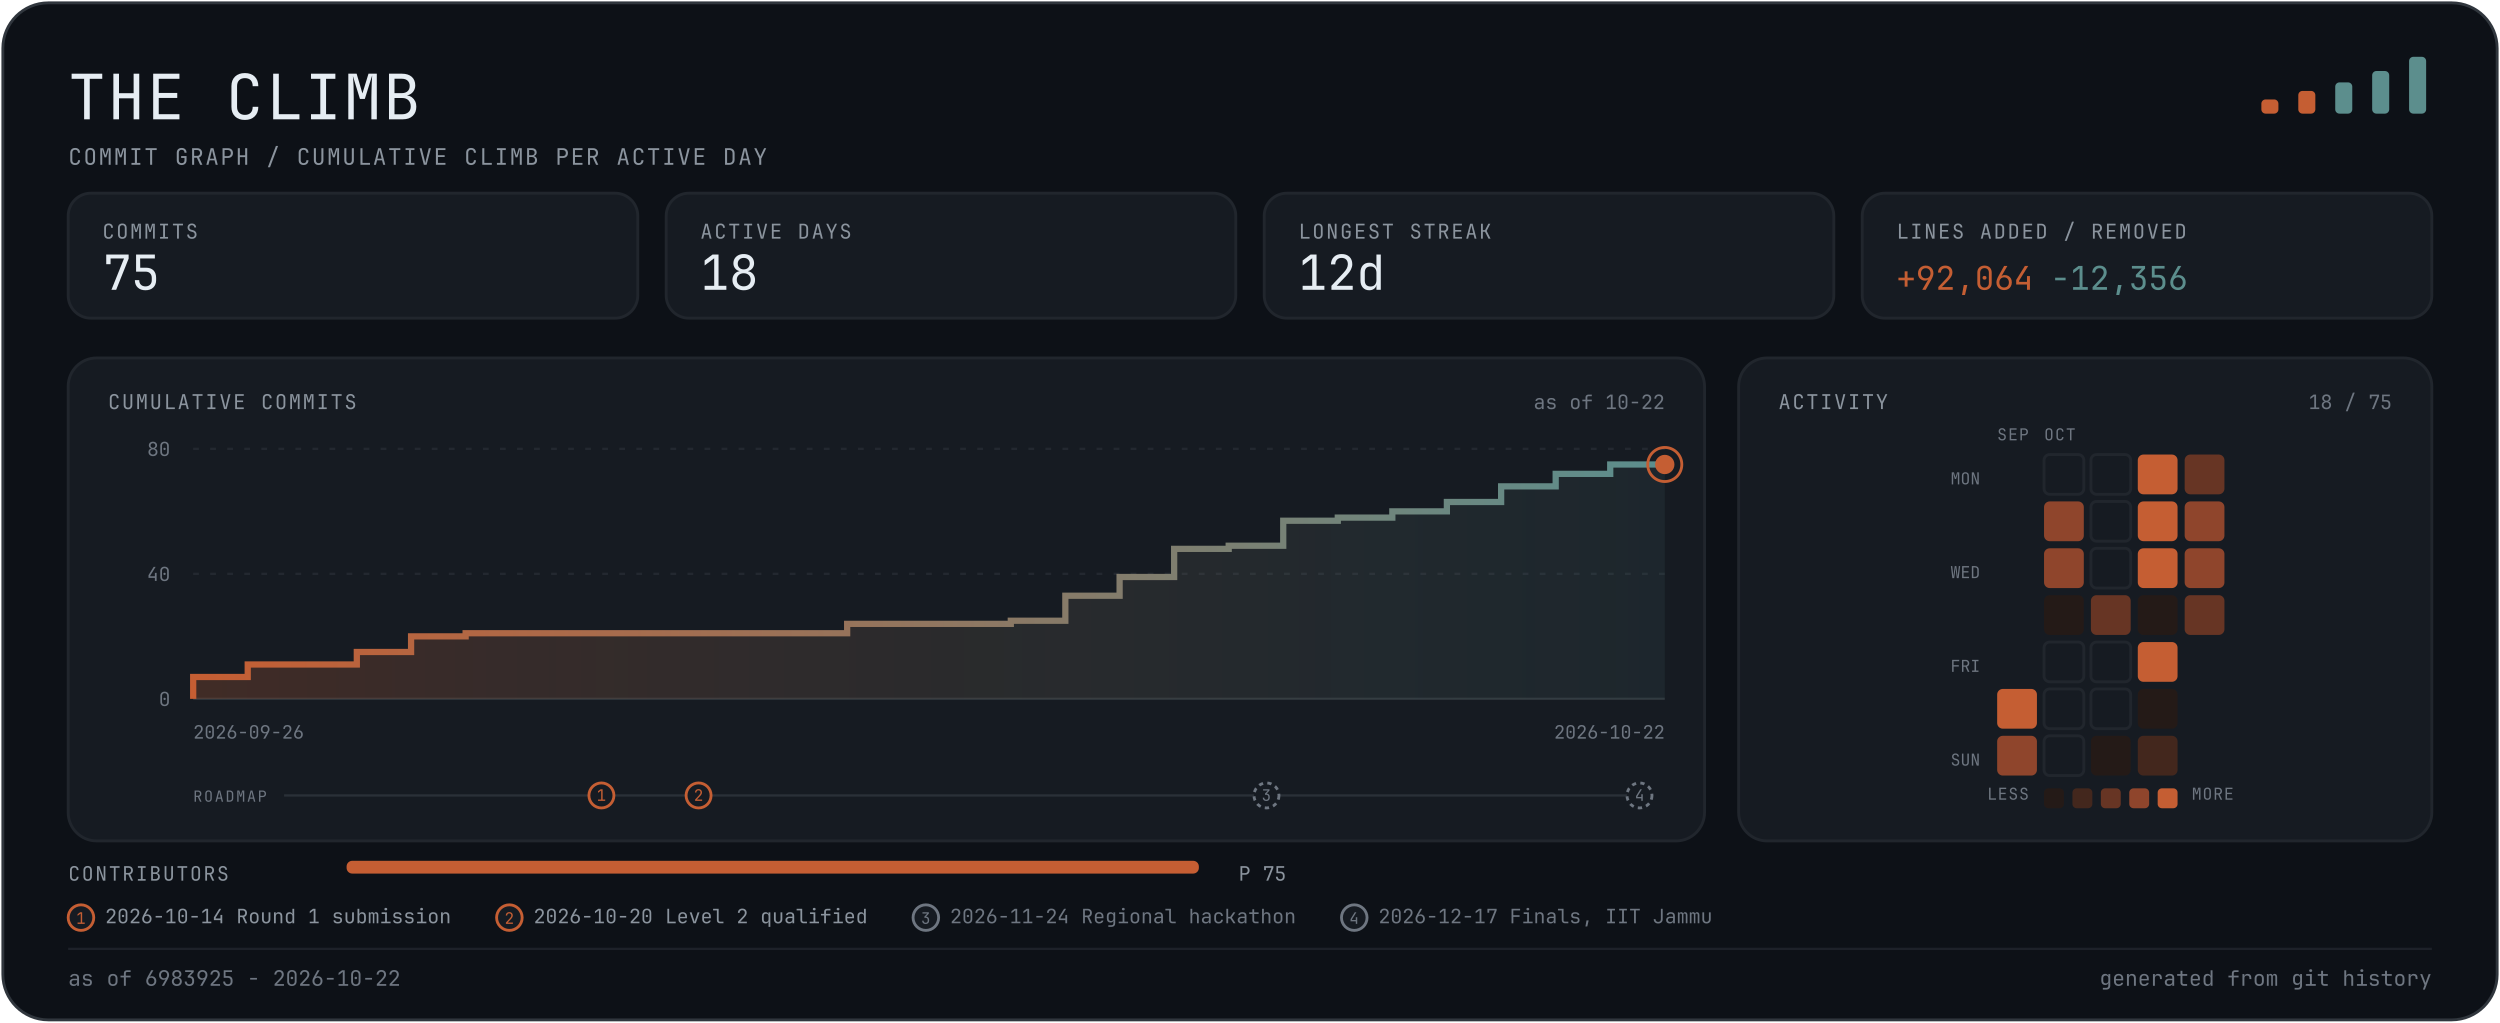
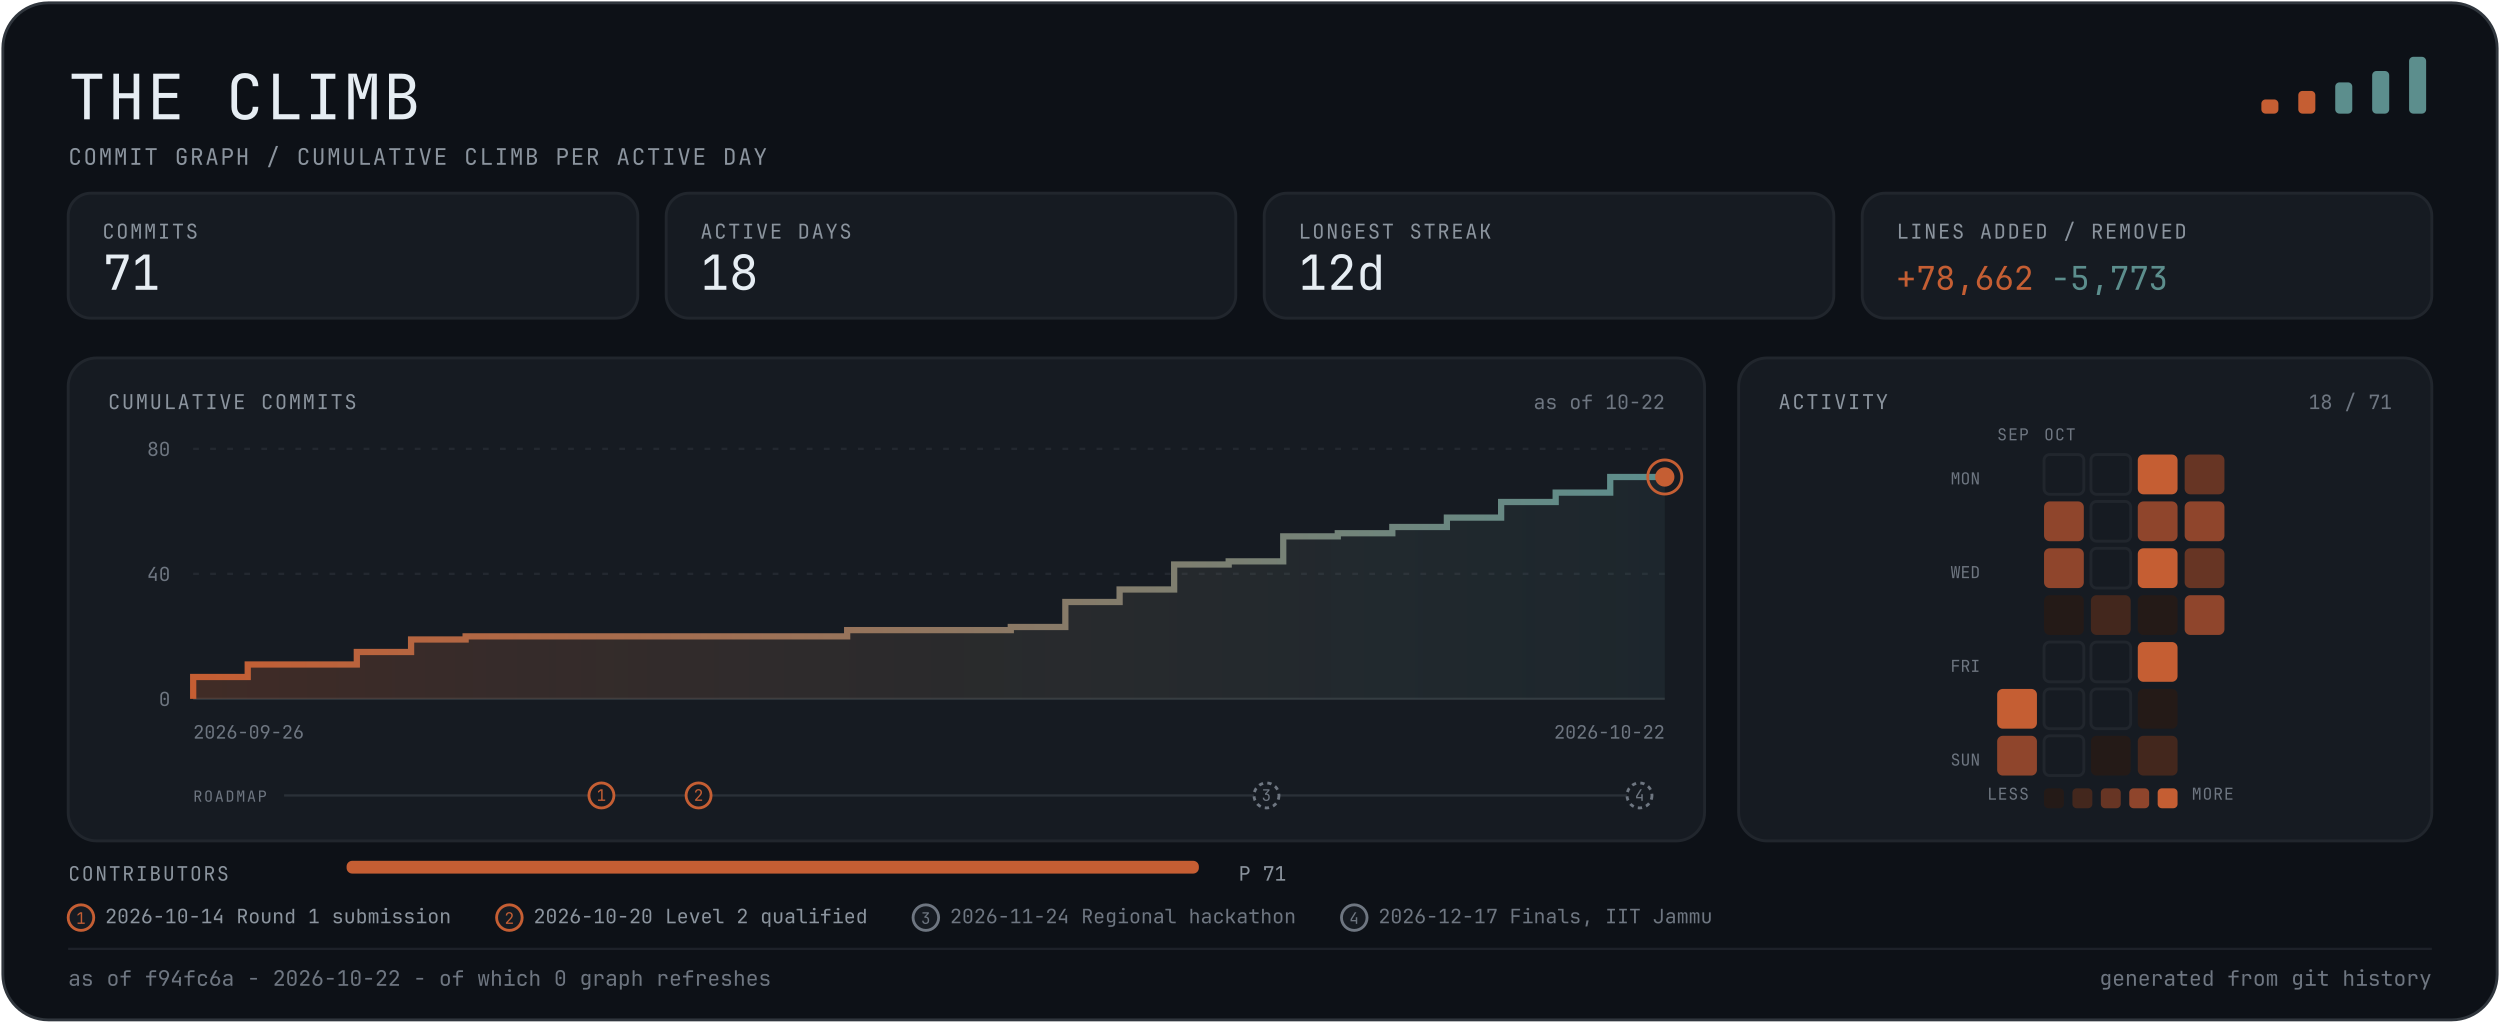
<svg xmlns="http://www.w3.org/2000/svg" viewBox="0 0 880 360" width="880" height="360" role="img" aria-labelledby="cg-title cg-desc">
-   <style>.climb-stair{animation:climb-draw 1.7s cubic-bezier(.22,.85,.24,1) both}.climb-area{animation:climb-fade 1.2s ease-out both}.climb-now{transform-box:fill-box;transform-origin:center;animation:climb-pulse 2.7s ease-in-out 1.1s infinite}@keyframes climb-draw{from{stroke-dashoffset:600.5}to{stroke-dashoffset:0}}@keyframes climb-fade{from{opacity:0}to{opacity:1}}@keyframes climb-pulse{0%,100%{opacity:1;transform:scale(1)}50%{opacity:.35;transform:scale(2)}}@media (prefers-reduced-motion:reduce){.climb-stair,.climb-area,.climb-now{animation:none}}</style>
+   <style>.climb-stair{animation:climb-draw 1.7s cubic-bezier(.22,.85,.24,1) both}.climb-area{animation:climb-fade 1.2s ease-out both}.climb-now{transform-box:fill-box;transform-origin:center;animation:climb-pulse 2.7s ease-in-out 1.1s infinite}@keyframes climb-draw{from{stroke-dashoffset:596.1}to{stroke-dashoffset:0}}@keyframes climb-fade{from{opacity:0}to{opacity:1}}@keyframes climb-pulse{0%,100%{opacity:1;transform:scale(1)}50%{opacity:.35;transform:scale(2)}}@media (prefers-reduced-motion:reduce){.climb-stair,.climb-area,.climb-now{animation:none}}</style>
  <defs>
    <linearGradient id="climb-stroke" x1="0" y1="0" x2="1" y2="0">
      <stop offset="0" stop-color="#C55E33" />
      <stop offset="1" stop-color="#5C8E8D" />
    </linearGradient>
    <linearGradient id="climb-fill" x1="0" y1="0" x2="1" y2="0">
      <stop offset="0" stop-color="#C55E33" stop-opacity="0.24" />
      <stop offset="1" stop-color="#5C8E8D" stop-opacity="0.10" />
    </linearGradient>
    <path id="g43" d="M256-95l 0-195-191 0 0-80 191 0 0-195 88 0 0 195 191 0 0 80-191 0 0 195-88 0z" />
    <path id="g44" d="M210 160l 55-306 108 0-70 306-93 0z" />
    <path id="g45" d="M140-290l 0-80 320 0 0 80-320 0z" />
    <path id="g47" d="M75 110l 355-940 95 0-355 940-95 0z" />
    <path id="g48" d="M300 10q-101 0-160-59-60-58-60-156l 0-320q 0-98 60-157 59-58 160-58 101 0 161 58 59 59 59 157l 0 320q 0 65-27 113-27 49-76 75-50 27-117 27zM300-67q 60 0 97-39 36-38 36-99l 0-320q 0-61-36-100-37-38-97-38-60 0-96 38-37 39-37 100l 0 320q 0 61 37 99 36 39 96 39zM300-310q-27 0-43-15-17-15-17-43 0-27 17-42 16-14 43-14 27 0 44 14 16 15 16 42 0 28-16 43-17 15-44 15z" />
    <path id="g49" d="M90 0l 0-82 198 0 0-570-198 148 0-103 165-123 123 0 0 648 162 0 0 82-450 0z" />
    <path id="g50" d="M86 0l 0-83 243-260q 53-56 75-100 22-44 22-86 0-60-34-96-35-35-94-35-61 0-96 36-36 37-36 99l-90 0q 3-99 63-157 60-58 159-58 101 0 161 57 59 57 59 155 0 52-28 110-29 58-98 130l-197 206 332 0 0 82-441 0z" />
    <path id="g51" d="M289 10q-101 0-160-57-59-56-59-153l 90 0q 0 60 35 95 35 35 95 35 60 0 95-35 35-35 35-95l 0-50q 0-60-35-95-35-35-95-35l-79 0 0-78 179-190-300 0 0-82 402 0 0 84-176 187q 90 7 142 62 52 56 52 147l 0 50q 0 97-59 153-60 57-162 57z" />
    <path id="g52" d="M400 0l 0-160-330 0 0-141 266-429 102 0-278 449 0 39 240 0 0-178 90 0 0 420-90 0z" />
    <path id="g53" d="M294 10q-101 0-160-57-59-56-59-153l 90 0q 0 60 35 95 35 35 95 35 60 0 95-35 35-35 35-95l 0-45q 0-60-34-95-34-35-92-35l-199 0 0-355 389 0 0 82-305 0 2 191 118 0q 101 0 156 55 55 56 55 157l 0 45q 0 97-59 153-60 57-162 57z" />
    <path id="g54" d="M301 10q-70 0-123-30-54-29-84-82-30-52-30-121 0-48 18-99 18-50 49-105l 169-303 100 0-180 313 3 2q 13-17 39-26 26-9 57-9 65 0 114 28 48 29 76 79 27 50 27 116 0 70-30 123-30 54-82 84-53 30-123 30zM300-70q 65 0 106-43 40-43 40-112 0-69-40-112-41-43-106-43-65 0-105 43-41 43-41 112 0 69 41 112 40 43 105 43z" />
    <path id="g55" d="M190 0l 260-648-278 0 0 118-90 0 0-200 464 0 0 84-258 646-98 0z" />
    <path id="g56" d="M300 10q-69 0-122-27-53-27-82-76-30-48-30-111 0-69 40-119 39-50 105-61l 0-3q-57-13-91-58-34-44-34-102 0-57 27-101 27-43 76-68 48-24 111-24 64 0 112 24 48 25 75 68 27 44 27 101 0 58-34 102-34 45-91 58l 0 3q 66 11 106 61 39 50 39 119 0 63-29 111-30 49-82 76-53 27-123 27zM300-422q 56 0 90-33 34-33 34-86 0-53-34-86-34-33-90-33-55 0-89 33-35 33-35 86 0 53 35 86 34 33 89 33zM300-71q 64 0 104-38 40-37 40-97 0-61-40-99-40-37-104-37-64 0-104 37-40 38-40 99 0 60 40 97 40 38 104 38z" />
    <path id="g57" d="M195 0l 180-313-3-2q-10 16-37 25-27 10-59 10-63 0-110-29-48-28-75-78-27-50-27-116 0-71 30-124 30-53 83-83 53-30 122-30 71 0 124 29 53 30 83 82 30 53 30 122 0 48-18 98-18 51-49 106l-169 303-105 0zM300-350q 65 0 106-43 40-43 40-112 0-69-40-112-41-43-106-43-65 0-105 43-41 43-41 112 0 69 41 112 40 43 105 43z" />
    <path id="g65" d="M50 0l 190-730 121 0 189 730-91 0-48-194-221 0-48 194-92 0zM208-270l 184 0-56-225q-16-64-25-107-9-43-11-56-2 13-11 56-9 43-25 106l-56 226z" />
    <path id="g66" d="M93 0l 0-730 207 0q 100 0 157 50 56 50 56 139 0 56-35 101-36 45-93 56l 0 3q 43 5 76 30 32 25 51 63 18 39 18 85 0 94-57 148-58 55-158 55l-222 0zM181-419l 118 0q 58 0 92-31 33-31 33-84 0-53-33-84-33-31-91-31l-119 0 0 230zM181-81l 124 0q 63 0 100-34 36-33 36-91 0-60-36-98-37-37-100-37l-124 0 0 260z" />
    <path id="g67" d="M308 10q-100 0-158-56-58-56-58-154l 0-330q 0-98 58-154 58-56 158-56 98 0 156 56 58 57 58 154l-90 0q 0-62-32-96-33-33-92-33-59 0-92 33-34 34-34 96l 0 330q 0 62 34 95 33 34 92 34 59 0 92-34 32-33 32-95l 90 0q 0 97-58 153-58 57-156 57z" />
    <path id="g68" d="M92 0l 0-730 189 0q 71 0 123 27 51 27 80 76 28 49 28 116l 0 291q 0 67-28 116-29 50-80 77-52 27-123 27l-189 0zM182-80l 99 0q 66 0 104-37 37-37 37-103l 0-291q 0-65-37-102-38-37-104-37l-99 0 0 570z" />
    <path id="g69" d="M100 0l 0-730 420 0 0 82-331 0 0 226 296 0 0 80-296 0 0 260 331 0 0 82-420 0z" />
    <path id="g70" d="M95 0l 0-730 430 0 0 82-342 0 0 242 316 0 0 82-314 0 0 324-90 0z" />
    <path id="g71" d="M304 10q-100 0-158-56-58-56-58-154l 0-330q 0-98 58-154 58-56 158-56 98 0 156 56 58 57 58 154l-90 0q 0-62-32-96-33-33-92-33-59 0-92 33-34 33-34 95l 0 331q 0 62 34 96 33 34 92 34 59 0 92-34 32-34 32-96l 0-100-148 0 0-82 238 0 0 182q 0 97-58 153-58 57-156 57z" />
    <path id="g72" d="M93 0l 0-730 90 0 0 312 234 0 0-312 90 0 0 730-90 0 0-336-234 0 0 336-90 0z" />
    <path id="g73" d="M105 0l 0-82 149 0 0-566-149 0 0-82 390 0 0 82-149 0 0 566 149 0 0 82-390 0z" />
    <path id="g74" d="M270 10q-105 0-165-59-60-59-60-161l 90 0q 0 67 36 103 35 37 99 37 64 0 100-37 35-36 35-103l 0-520 90 0 0 520q 0 102-60 161-61 59-165 59z" />
    <path id="g75" d="M92 0l 0-730 90 0 0 314 108 0 162-314 98 0-181 352 191 378-103 0-170-337-105 0 0 337-90 0z" />
    <path id="g76" d="M130 0l 0-730 90 0 0 648 330 0 0 82-420 0z" />
    <path id="g77" d="M72 0l 0-730 133 0 93 316 97-316 133 0 0 730-87 0 0-345q 0-49 2-113 1-63 4-128 3-65 7-117l-118 377-78 0-113-368q 8 74 11 162 3 88 3 187l 0 345-87 0z" />
    <path id="g78" d="M90 0l 0-730 120 0 223 625q-2-25-4-62-3-36-4-77-2-40-2-76l 0-410 87 0 0 730-120 0-222-625q 2 24 4 60 2 37 4 77 1 41 1 78l 0 410-87 0z" />
    <path id="g79" d="M300 10q-98 0-155-57-57-57-57-163l 0-310q 0-106 57-163 57-57 155-57 98 0 155 57 57 57 57 162l 0 311q 0 106-57 163-57 57-155 57zM300-71q 59 0 91-34 31-33 31-95l 0-330q 0-62-31-96-32-33-91-33-58 0-90 33-32 34-32 96l 0 330q 0 62 32 95 32 34 90 34z" />
    <path id="g80" d="M92 0l 0-730 235 0q 102 0 163 58 60 59 60 157 0 98-60 156-61 59-163 59l-145 0 0 300-90 0zM182-381l 145 0q 59 0 95-37 35-36 35-97 0-62-35-98-36-36-95-36l-145 0 0 268z" />
    <path id="g82" d="M93 0l 0-730 225 0q 65 0 114 26 49 27 76 74 27 47 27 110 0 74-38 127-38 53-101 74l 149 319-99 0-143-310-121 0 0 310-89 0zM182-391l 136 0q 56 0 90-36 34-35 34-93 0-59-34-94-34-35-90-35l-136 0 0 258z" />
    <path id="g83" d="M304 10q-106 0-169-56-63-56-63-154l 90 0q 0 61 39 95 39 35 103 35 62 0 99-36 37-36 37-94 0-44-23-77-24-32-68-44l-111-31q-69-20-108-72-40-51-40-121 0-58 26-102 26-44 73-69 47-24 108-24 62 0 110 24 47 25 74 68 27 44 27 101l-90 0q 0-50-34-82-34-31-87-31-53 0-86 31-33 32-33 82 0 40 22 68 21 29 60 40l 114 32q 73 20 114 75 40 56 40 132 0 96-61 153-61 57-163 57z" />
    <path id="g84" d="M255 0l 0-648-200 0 0-82 490 0 0 82-200 0 0 648-90 0z" />
    <path id="g85" d="M300 10q-102 0-156-57-54-56-54-153l 0-530 90 0 0 530q 0 60 30 95 29 35 90 35 60 0 90-35 30-35 30-95l 0-530 90 0 0 530q 0 98-53 154-54 56-157 56z" />
    <path id="g86" d="M238 0l-188-730 92 0 125 497q 13 52 22 96 8 44 12 67 4-23 14-68 9-44 22-96l 120-496 93 0-189 730-123 0z" />
    <path id="g87" d="M107 0l-87-730 83 0 57 540q 4 33 6 68 2 36 3 57 2-21 6-57 3-35 7-68l 72-540 97 0 66 540q 4 33 8 68 4 36 6 57 2-21 5-57 2-35 6-68l 59-540 79 0-89 730-113 0-66-550q-4-34-6-67-2-32-4-50-2 18-4 50-2 33-7 67l-71 550-113 0z" />
    <path id="g89" d="M255 0l 0-273-220-457 96 0 142 300q 12 25 19 42 7 18 9 26 2-8 10-26 7-17 19-42l 142-300 93 0-220 457 0 273-90 0z" />
    <path id="g97" d="M252 10q-85 0-135-48-50-47-50-124 0-51 23-89 23-38 64-60 41-21 94-21l 170 0 0-43q 0-107-117-107-52 0-84 19-32 19-34 53l-90 0q 5-65 61-108 55-42 147-42 100 0 154 48 53 48 53 134l 0 378-89 0 0-100-2 0q-8 51-51 80-43 30-114 30zM274-66q 66 0 105-32 39-32 39-87l 0-77-160 0q-44 0-71 26-28 27-28 71 0 46 31 72 30 27 84 27z" />
    <path id="g98" d="M332 10q-62 0-102-31-40-30-47-84l-1 0 0 105-90 0 0-730 90 0 0 160-2 125 1 0q 8-53 49-84 40-31 102-31 83 0 132 55 49 55 49 150l 0 161q 0 94-49 149-49 55-132 55zM302-68q 57 0 89-30 32-30 32-97l 0-160q 0-68-32-98-32-29-89-29-55 0-87 35-33 35-33 97l 0 150q 0 62 33 97 32 35 87 35z" />
    <path id="g99" d="M308 10q-100 0-160-56-60-56-60-154l 0-150q 0-98 60-154 60-56 160-56 95 0 154 51 58 51 61 139l-90 0q-3-53-36-82-33-28-89-28-59 0-94 33-36 34-36 96l 0 151q 0 62 36 96 35 34 94 34 56 0 89-29 33-29 36-81l 90 0q-3 88-61 139-59 51-154 51z" />
    <path id="g100" d="M268 10q-82 0-131-55-50-55-50-149l 0-161q 0-95 49-150 49-55 132-55 62 0 103 31 40 31 48 84l 1 0-2-125 0-160 90 0 0 730-90 0 0-105-1 0q-7 54-47 84-40 31-102 31zM298-68q 56 0 88-35 32-35 32-97l 0-150q 0-62-32-97-32-35-88-35-57 0-89 29-32 30-32 98l 0 160q 0 67 32 97 32 30 89 30z" />
    <path id="g101" d="M300 10q-97 0-156-59-60-58-60-161l 0-130q 0-103 60-162 59-58 156-58 65 0 114 26 48 26 75 73 27 47 27 111l 0 98-344 0 0 52q 0 61 35 96 35 36 93 36 50 0 83-20 32-19 39-52l 90 0q-9 69-67 109-58 41-145 41zM172-322l 256 0 0-28q 0-65-33-101-34-35-95-35-61 0-94 35-34 36-34 101l 0 28z" />
    <path id="g102" d="M215 0l 0-393-160 0 0-82 160 0 0-115q 0-65 41-103 41-37 113-37l 161 0 0 82-161 0q-64 0-64 58l 0 115 225 0 0 82-225 0 0 393-90 0z" />
    <path id="g103" d="M161 180l 0-82 155 0q 47 0 74-26 27-27 27-72l 0-50 2-90-3 0q-8 49-47 75-39 27-98 27-85 0-134-54-49-54-49-148l 0-116q 0-94 49-149 49-55 134-55 59 0 98 28 39 28 47 77l 2 0 0-95 89 0 0 550q 0 83-51 132-52 48-141 48l-154 0zM298-113q 56 0 88-35 32-35 32-97l 0-105q 0-62-32-97-32-35-88-35-57 0-88 33-32 33-32 89l 0 125q 0 56 32 89 31 33 88 33z" />
    <path id="g104" d="M92 0l 0-730 90 0 0 285 1 0q 7-55 45-85 38-30 101-30 83 0 132 51 49 51 49 139l 0 370-90 0 0-355q 0-62-31-96-32-33-86-33-56 0-88 35-33 35-33 99l 0 350-90 0z" />
    <path id="g105" d="M85 0l 0-82 195 0 0-386-175 0 0-82 265 0 0 468 185 0 0 82-470 0zM315-649q-33 0-52-17-19-17-19-46 0-30 19-48 19-17 52-17 33 0 52 17 19 18 19 48 0 29-19 46-19 17-52 17z" />
    <path id="g107" d="M97 0l 0-730 90 0 0 407 105 0 154-227 103 0-177 262 187 288-105 0-160-245-107 0 0 245-90 0z" />
    <path id="g108" d="M380 0q-73 0-116-43-44-42-44-112l 0-493-190 0 0-82 280 0 0 575q 0 34 19 53 19 20 51 20l 170 0 0 82-170 0z" />
    <path id="g109" d="M60 0l 0-550 78 0 0 73 2 0q 5-37 30-60 24-23 62-23 36 0 61 21 25 21 36 57l 1 0q 7-36 32-57 24-21 62-21 53 0 85 39 31 40 31 103l 0 418-84 0 0-419q 0-33-16-53-16-19-44-19-27 0-43 19-16 19-16 52l 0 420-74 0 0-419q 0-33-16-53-16-19-43-19-28 0-44 19-16 19-16 52l 0 420-84 0z" />
    <path id="g110" d="M92 0l 0-550 90 0 0 105 1 0q 7-55 45-85 38-30 101-30 83 0 132 51 49 51 49 139l 0 370-90 0 0-354q 0-63-31-97-32-33-86-33-56 0-88 35-33 35-33 99l 0 350-90 0z" />
    <path id="g111" d="M300 8q-99 0-157-58-59-58-59-162l 0-126q 0-105 58-163 58-57 158-57 100 0 158 57 58 58 58 163l 0 126q 0 104-58 162-59 58-158 58zM300-72q 59 0 93-33 33-33 33-97l 0-146q 0-64-33-97-34-33-93-33-58 0-92 33-34 33-34 97l 0 146q 0 64 34 97 34 33 92 33z" />
+     <path id="g112" d="M92 180l 0-730 90 0 0 105 1 0q 7-54 47-85 40-30 102-30 83 0 132 54 49 55 49 150l 0 161q 0 95-49 150-49 55-132 55-62 0-102-31-40-31-47-84l-3 0 2 125 0 160-90 0zM302-68q 57 0 89-30 32-30 32-97l 0-160q 0-68-32-98-32-29-89-29-55 0-87 35-33 35-33 97l 0 150q 0 62 33 97 32 35 87 35z" />
    <path id="g113" d="M418 180l 0-160 2-125-3 0q-7 53-47 84-40 31-102 31-83 0-132-55-49-55-49-150l 0-161q 0-95 50-150 49-54 131-54 62 0 102 30 40 31 47 85l 1 0 0-105 90 0 0 730-90 0zM298-68q 56 0 88-35 32-35 32-97l 0-150q 0-62-32-97-32-35-88-35-57 0-89 29-32 29-32 93l 0 170q 0 64 32 93 32 29 89 29z" />
    <path id="g114" d="M112 0l 0-550 90 0 0 105 2 0q 7-53 45-84 38-31 102-31 86 0 133 51 46 52 46 147l 0 47-90 0 0-47q 0-120-117-120-59 0-90 34-31 34-31 98l 0 350-90 0z" />
    <path id="g115" d="M278 8q-92 0-142-42-51-41-51-117l 90 0q 0 38 27 59 27 22 76 22l 44 0q 50 0 78-22 27-22 27-62 0-71-65-80l-152-22q-56-8-87-47-31-38-31-101 0-72 50-113 49-41 136-41l 44 0q 80 0 131 39 50 40 54 104l-91 0q-2-29-27-48-26-19-67-19l-44 0q-46 0-72 21-26 21-26 57 0 58 53 66l 142 20q 140 20 140 164 0 77-50 119-51 43-143 43l-44 0z" />
    <path id="g116" d="M355 0q-68 0-109-40-41-39-41-105l 0-323-158 0 0-82 158 0 0-155 90 0 0 155 225 0 0 82-225 0 0 323q 0 28 17 45 16 18 43 18l 160 0 0 82-160 0z" />
    <path id="g117" d="M299 10q-95 0-152-57-57-56-57-153l 0-350 90 0 0 350q 0 60 32 95 32 36 87 36 56 0 89-36 32-35 32-95l 0-350 90 0 0 350q 0 97-58 153-58 57-153 57z" />
    <path id="g118" d="M241 0l-187-550 97 0 120 370q 11 33 19 63 8 31 12 48 5-17 12-48 7-30 17-63l 120-370 95 0-187 550-118 0z" />
+     <path id="g119" d="M121 0l-90-550 78 0 56 388q 3 22 6 48 3 27 4 44 2-17 5-44 2-26 6-48l 69-388 90 0 69 388q 4 22 8 48 3 27 4 44 2-17 5-44 3-26 6-48l 58-388 74 0-94 550-99 0-63-380q-4-28-7-60-4-31-6-48-1 17-5 48-4 32-9 60l-66 380-99 0z" />
    <path id="g121" d="M178 180l 81-214-205-516 97 0 130 340q 8 20 15 42 7 22 10 38 3-16 10-38 7-22 14-42l 121-340 95 0-274 730-94 0z" />
  </defs>
  <rect x="1" y="1" width="878" height="358" rx="16" fill="#0D1117" stroke="#30363D" />
  <g transform="translate(24 42)scale(0.022)">
    <g fill="#E6EDF3">
      <use href="#g84" />
      <use href="#g72" x="630" />
      <use href="#g69" x="1260" />
      <use href="#g67" x="2520" />
      <use href="#g76" x="3150" />
      <use href="#g73" x="3780" />
      <use href="#g77" x="4410" />
      <use href="#g66" x="5040" />
    </g>
  </g>
  <g transform="translate(24 58)scale(0.008)">
    <g fill="#8B949E">
      <use href="#g67" />
      <use href="#g79" x="670" />
      <use href="#g77" x="1340" />
      <use href="#g77" x="2010" />
      <use href="#g73" x="2680" />
      <use href="#g84" x="3350" />
      <use href="#g71" x="4690" />
      <use href="#g82" x="5360" />
      <use href="#g65" x="6030" />
      <use href="#g80" x="6700" />
      <use href="#g72" x="7370" />
      <use href="#g47" x="8710" />
      <use href="#g67" x="10050" />
      <use href="#g85" x="10720" />
      <use href="#g77" x="11390" />
      <use href="#g85" x="12060" />
      <use href="#g76" x="12730" />
      <use href="#g65" x="13400" />
      <use href="#g84" x="14070" />
      <use href="#g73" x="14740" />
      <use href="#g86" x="15410" />
      <use href="#g69" x="16080" />
      <use href="#g67" x="17420" />
      <use href="#g76" x="18090" />
      <use href="#g73" x="18760" />
      <use href="#g77" x="19430" />
      <use href="#g66" x="20100" />
      <use href="#g80" x="21440" />
      <use href="#g69" x="22110" />
      <use href="#g82" x="22780" />
      <use href="#g65" x="24120" />
      <use href="#g67" x="24790" />
      <use href="#g84" x="25460" />
      <use href="#g73" x="26130" />
      <use href="#g86" x="26800" />
      <use href="#g69" x="27470" />
      <use href="#g68" x="28810" />
      <use href="#g65" x="29480" />
      <use href="#g89" x="30150" />
    </g>
  </g>
  <rect x="796" y="35" width="6" height="5" rx="1.5" fill="#C55E33" />
  <rect x="809" y="32" width="6" height="8" rx="1.5" fill="#C55E33" />
  <rect x="822" y="29" width="6" height="11" rx="1.5" fill="#5C8E8D" />
  <rect x="835" y="25" width="6" height="15" rx="1.5" fill="#5C8E8D" />
  <rect x="848" y="20" width="6" height="20" rx="1.5" fill="#5C8E8D" />
  <rect x="24" y="68" width="200.5" height="44" rx="8" fill="#161B22" stroke="#21262D" />
  <g transform="translate(36 84)scale(0.0072)">
    <g fill="#8B949E">
      <use href="#g67" />
      <use href="#g79" x="680" />
      <use href="#g77" x="1360" />
      <use href="#g77" x="2040" />
      <use href="#g73" x="2720" />
      <use href="#g84" x="3400" />
      <use href="#g83" x="4080" />
    </g>
  </g>
  <g transform="translate(36 102)scale(0.017)">
    <g fill="#E6EDF3">
      <use href="#g55" />
-       <use href="#g53" x="600" />
+       <use href="#g49" x="600" />
    </g>
  </g>
  <rect x="234.5" y="68" width="200.5" height="44" rx="8" fill="#161B22" stroke="#21262D" />
  <g transform="translate(246.5 84)scale(0.0072)">
    <g fill="#8B949E">
      <use href="#g65" />
      <use href="#g67" x="680" />
      <use href="#g84" x="1360" />
      <use href="#g73" x="2040" />
      <use href="#g86" x="2720" />
      <use href="#g69" x="3400" />
      <use href="#g68" x="4760" />
      <use href="#g65" x="5440" />
      <use href="#g89" x="6120" />
      <use href="#g83" x="6800" />
    </g>
  </g>
  <g transform="translate(246.5 102)scale(0.017)">
    <g fill="#E6EDF3">
      <use href="#g49" />
      <use href="#g56" x="600" />
    </g>
  </g>
  <rect x="445" y="68" width="200.5" height="44" rx="8" fill="#161B22" stroke="#21262D" />
  <g transform="translate(457 84)scale(0.0072)">
    <g fill="#8B949E">
      <use href="#g76" />
      <use href="#g79" x="680" />
      <use href="#g78" x="1360" />
      <use href="#g71" x="2040" />
      <use href="#g69" x="2720" />
      <use href="#g83" x="3400" />
      <use href="#g84" x="4080" />
      <use href="#g83" x="5440" />
      <use href="#g84" x="6120" />
      <use href="#g82" x="6800" />
      <use href="#g69" x="7480" />
      <use href="#g65" x="8160" />
      <use href="#g75" x="8840" />
    </g>
  </g>
  <g transform="translate(457 102)scale(0.017)">
    <g fill="#E6EDF3">
      <use href="#g49" />
      <use href="#g50" x="600" />
      <use href="#g100" x="1200" />
    </g>
  </g>
  <rect x="655.5" y="68" width="200.5" height="44" rx="8" fill="#161B22" stroke="#21262D" />
  <g transform="translate(667.5 84)scale(0.0072)">
    <g fill="#8B949E">
      <use href="#g76" />
      <use href="#g73" x="680" />
      <use href="#g78" x="1360" />
      <use href="#g69" x="2040" />
      <use href="#g83" x="2720" />
      <use href="#g65" x="4080" />
      <use href="#g68" x="4760" />
      <use href="#g68" x="5440" />
      <use href="#g69" x="6120" />
      <use href="#g68" x="6800" />
      <use href="#g47" x="8160" />
      <use href="#g82" x="9520" />
      <use href="#g69" x="10200" />
      <use href="#g77" x="10880" />
      <use href="#g79" x="11560" />
      <use href="#g86" x="12240" />
      <use href="#g69" x="12920" />
      <use href="#g68" x="13600" />
    </g>
  </g>
  <g transform="translate(667.5 102)scale(0.0115)">
    <g fill="#C55E33">
      <use href="#g43" />
-       <use href="#g57" x="600" />
-       <use href="#g50" x="1200" />
+       <use href="#g55" x="600" />
+       <use href="#g56" x="1200" />
      <use href="#g44" x="1800" />
-       <use href="#g48" x="2400" />
+       <use href="#g54" x="2400" />
      <use href="#g54" x="3000" />
-       <use href="#g52" x="3600" />
+       <use href="#g50" x="3600" />
    </g>
  </g>
  <g transform="translate(721.8 102)scale(0.0115)">
    <g fill="#5C8E8D">
      <use href="#g45" />
-       <use href="#g49" x="600" />
-       <use href="#g50" x="1200" />
-       <use href="#g44" x="1800" />
-       <use href="#g51" x="2400" />
-       <use href="#g53" x="3000" />
-       <use href="#g54" x="3600" />
+       <use href="#g53" x="600" />
+       <use href="#g44" x="1200" />
+       <use href="#g55" x="1800" />
+       <use href="#g55" x="2400" />
+       <use href="#g51" x="3000" />
    </g>
  </g>
  <rect x="24" y="126" width="576" height="170" rx="10" fill="#161B22" stroke="#21262D" />
  <g transform="translate(38 144)scale(0.0072)">
    <g fill="#8B949E">
      <use href="#g67" />
      <use href="#g85" x="680" />
      <use href="#g77" x="1360" />
      <use href="#g85" x="2040" />
      <use href="#g76" x="2720" />
      <use href="#g65" x="3400" />
      <use href="#g84" x="4080" />
      <use href="#g73" x="4760" />
      <use href="#g86" x="5440" />
      <use href="#g69" x="6120" />
      <use href="#g67" x="7480" />
      <use href="#g79" x="8160" />
      <use href="#g77" x="8840" />
      <use href="#g77" x="9520" />
      <use href="#g73" x="10200" />
      <use href="#g84" x="10880" />
      <use href="#g83" x="11560" />
    </g>
  </g>
  <g transform="translate(539.8 144)scale(0.007)">
    <g fill="#6E7681">
      <use href="#g97" />
      <use href="#g115" x="600" />
      <use href="#g111" x="1800" />
      <use href="#g102" x="2400" />
      <use href="#g49" x="3600" />
      <use href="#g48" x="4200" />
      <use href="#g45" x="4800" />
      <use href="#g50" x="5400" />
      <use href="#g50" x="6000" />
    </g>
  </g>
  <line x1="68" y1="246" x2="586" y2="246" stroke="#30363D" stroke-width="0.8" opacity="0.9" />
  <g transform="translate(55.9 248.5)scale(0.0068)">
    <g fill="#6E7681">
      <use href="#g48" />
    </g>
  </g>
  <line x1="68" y1="202" x2="586" y2="202" stroke="#30363D" stroke-width="0.8" stroke-dasharray="2 4" opacity="0.5" />
  <g transform="translate(51.8 204.5)scale(0.0068)">
    <g fill="#6E7681">
      <use href="#g52" />
      <use href="#g48" x="600" />
    </g>
  </g>
  <line x1="68" y1="158" x2="586" y2="158" stroke="#30363D" stroke-width="0.8" stroke-dasharray="2 4" opacity="0.5" />
  <g transform="translate(51.8 160.5)scale(0.0068)">
    <g fill="#6E7681">
      <use href="#g56" />
      <use href="#g48" x="600" />
    </g>
  </g>
-   <path d="M68 246L68 238.3L87.2 238.3L87.2 233.9L106.4 233.9L125.6 233.9L125.6 229.5L144.7 229.5L144.7 224L163.9 224L163.9 222.9L183.1 222.9L202.3 222.9L221.5 222.9L240.7 222.9L259.9 222.9L279 222.9L298.2 222.9L298.2 219.6L317.4 219.6L336.6 219.6L355.8 219.6L355.8 218.5L375 218.5L375 209.7L394.1 209.7L394.1 203.1L413.3 203.1L413.3 193.2L432.5 193.2L432.5 192.1L451.7 192.1L451.7 183.3L470.9 183.3L470.9 182.2L490.1 182.2L490.1 180L509.3 180L509.3 176.7L528.4 176.7L528.4 171.2L547.6 171.2L547.6 166.8L566.8 166.8L566.8 163.5L586 163.5L586 246L68 246Z" fill="url(#climb-fill)" class="climb-area" />
-   <path d="M68 246L68 238.3L87.2 238.3L87.2 233.9L106.4 233.9L125.6 233.9L125.6 229.5L144.7 229.5L144.7 224L163.9 224L163.9 222.9L183.1 222.9L202.3 222.9L221.5 222.9L240.7 222.9L259.9 222.9L279 222.9L298.2 222.9L298.2 219.6L317.4 219.6L336.6 219.6L355.8 219.6L355.8 218.5L375 218.5L375 209.7L394.1 209.7L394.1 203.1L413.3 203.1L413.3 193.2L432.5 193.2L432.5 192.1L451.7 192.1L451.7 183.3L470.9 183.3L470.9 182.2L490.1 182.2L490.1 180L509.3 180L509.3 176.7L528.4 176.7L528.4 171.2L547.6 171.2L547.6 166.8L566.8 166.8L566.8 163.5L586 163.5" fill="none" stroke="url(#climb-stroke)" stroke-width="2.2" class="climb-stair" stroke-dasharray="600.5" stroke-dashoffset="0" />
-   <circle cx="586" cy="163.5" r="6" fill="none" stroke="#C55E33" />
-   <circle class="climb-now" cx="586" cy="163.5" r="3.4" fill="#C55E33" />
+   <path d="M68 246L68 238.3L87.2 238.3L87.2 233.9L106.4 233.9L125.6 233.9L125.6 229.5L144.7 229.5L144.7 225.1L163.9 225.1L163.9 224L183.1 224L202.3 224L221.5 224L240.7 224L259.9 224L279 224L298.2 224L298.2 221.8L317.4 221.8L336.6 221.8L355.8 221.8L355.8 220.7L375 220.7L375 211.9L394.1 211.9L394.1 207.5L413.3 207.5L413.3 198.7L432.5 198.7L432.5 197.6L451.7 197.6L451.7 188.8L470.9 188.8L470.9 187.7L490.1 187.7L490.1 185.5L509.3 185.5L509.3 182.2L528.4 182.2L528.4 176.7L547.6 176.7L547.6 173.4L566.8 173.4L566.8 167.9L586 167.9L586 246L68 246Z" fill="url(#climb-fill)" class="climb-area" />
+   <path d="M68 246L68 238.3L87.2 238.3L87.2 233.9L106.4 233.9L125.6 233.9L125.6 229.5L144.7 229.5L144.7 225.1L163.9 225.1L163.9 224L183.1 224L202.3 224L221.5 224L240.7 224L259.9 224L279 224L298.2 224L298.2 221.8L317.4 221.8L336.6 221.8L355.8 221.8L355.8 220.7L375 220.7L375 211.9L394.1 211.9L394.1 207.5L413.3 207.5L413.3 198.7L432.5 198.7L432.5 197.6L451.7 197.6L451.7 188.8L470.9 188.8L470.9 187.7L490.1 187.7L490.1 185.5L509.3 185.5L509.3 182.2L528.4 182.2L528.4 176.7L547.6 176.7L547.6 173.4L566.8 173.4L566.8 167.9L586 167.9" fill="none" stroke="url(#climb-stroke)" stroke-width="2.2" class="climb-stair" stroke-dasharray="596.1" stroke-dashoffset="0" />
+   <circle cx="586" cy="167.9" r="6" fill="none" stroke="#C55E33" />
+   <circle class="climb-now" cx="586" cy="167.9" r="3.4" fill="#C55E33" />
  <g transform="translate(68 260)scale(0.0065)">
    <g fill="#6E7681">
      <use href="#g50" />
      <use href="#g48" x="600" />
      <use href="#g50" x="1200" />
      <use href="#g54" x="1800" />
      <use href="#g45" x="2400" />
      <use href="#g48" x="3000" />
      <use href="#g57" x="3600" />
      <use href="#g45" x="4200" />
      <use href="#g50" x="4800" />
      <use href="#g54" x="5400" />
    </g>
  </g>
  <g transform="translate(547 260)scale(0.0065)">
    <g fill="#6E7681">
      <use href="#g50" />
      <use href="#g48" x="600" />
      <use href="#g50" x="1200" />
      <use href="#g54" x="1800" />
      <use href="#g45" x="2400" />
      <use href="#g49" x="3000" />
      <use href="#g48" x="3600" />
      <use href="#g45" x="4200" />
      <use href="#g50" x="4800" />
      <use href="#g50" x="5400" />
    </g>
  </g>
  <line x1="100" y1="280" x2="580" y2="280" stroke="#30363D" stroke-width="0.8" opacity="0.8" />
  <g transform="translate(68 282.2)scale(0.0054)">
    <g fill="#6E7681">
      <use href="#g82" />
      <use href="#g79" x="700" />
      <use href="#g65" x="1400" />
      <use href="#g68" x="2100" />
      <use href="#g77" x="2800" />
      <use href="#g65" x="3500" />
      <use href="#g80" x="4200" />
    </g>
  </g>
  <line x1="211.7" y1="277" x2="211.7" y2="283" stroke="#C55E33" stroke-width="0.9" stroke-dasharray="2 2" opacity="0.8" />
  <circle cx="211.7" cy="280" r="4.4" fill="#161B22" stroke="#C55E33" />
  <g transform="translate(210 281.9)scale(0.0056)">
    <g fill="#C55E33">
      <use href="#g49" />
    </g>
  </g>
  <line x1="245.9" y1="277" x2="245.9" y2="283" stroke="#C55E33" stroke-width="0.9" stroke-dasharray="2 2" opacity="0.8" />
  <circle cx="245.9" cy="280" r="4.4" fill="#161B22" stroke="#C55E33" />
  <g transform="translate(244.2 281.9)scale(0.0056)">
    <g fill="#C55E33">
      <use href="#g50" />
    </g>
  </g>
  <line x1="445.8" y1="277" x2="445.8" y2="283" stroke="#6E7681" stroke-width="0.9" stroke-dasharray="1 2" opacity="0.5" />
  <circle cx="445.8" cy="280" r="4.4" fill="#161B22" stroke="#6E7681" stroke-width="1" stroke-dasharray="1.5 1.5" />
  <g transform="translate(444.1 281.9)scale(0.0056)">
    <g fill="#6E7681">
      <use href="#g51" />
    </g>
  </g>
  <line x1="577.1" y1="277" x2="577.1" y2="283" stroke="#6E7681" stroke-width="0.9" stroke-dasharray="1 2" opacity="0.5" />
  <circle cx="577.1" cy="280" r="4.4" fill="#161B22" stroke="#6E7681" stroke-width="1" stroke-dasharray="1.5 1.5" />
  <g transform="translate(575.5 281.9)scale(0.0056)">
    <g fill="#6E7681">
      <use href="#g52" />
    </g>
  </g>
  <rect x="612" y="126" width="244" height="170" rx="10" fill="#161B22" stroke="#21262D" />
  <g transform="translate(626 144)scale(0.0072)">
    <g fill="#8B949E">
      <use href="#g65" />
      <use href="#g67" x="680" />
      <use href="#g84" x="1360" />
      <use href="#g73" x="2040" />
      <use href="#g86" x="2720" />
      <use href="#g73" x="3400" />
      <use href="#g84" x="4080" />
      <use href="#g89" x="4760" />
    </g>
  </g>
  <g transform="translate(812.6 144)scale(0.007)">
    <g fill="#6E7681">
      <use href="#g49" />
      <use href="#g56" x="600" />
      <use href="#g47" x="1800" />
      <use href="#g55" x="3000" />
-       <use href="#g53" x="3600" />
+       <use href="#g49" x="3600" />
    </g>
  </g>
  <g transform="translate(686.6 170.5)scale(0.0058)">
    <g fill="#6E7681">
      <use href="#g77" />
      <use href="#g79" x="600" />
      <use href="#g78" x="1200" />
    </g>
  </g>
  <g transform="translate(686.6 203.5)scale(0.0058)">
    <g fill="#6E7681">
      <use href="#g87" />
      <use href="#g69" x="600" />
      <use href="#g68" x="1200" />
    </g>
  </g>
  <g transform="translate(686.6 236.5)scale(0.0058)">
    <g fill="#6E7681">
      <use href="#g70" />
      <use href="#g82" x="600" />
      <use href="#g73" x="1200" />
    </g>
  </g>
  <g transform="translate(686.6 269.5)scale(0.0058)">
    <g fill="#6E7681">
      <use href="#g83" />
      <use href="#g85" x="600" />
      <use href="#g78" x="1200" />
    </g>
  </g>
  <g transform="translate(703 155)scale(0.0058)">
    <g fill="#6E7681">
      <use href="#g83" />
      <use href="#g69" x="660" />
      <use href="#g80" x="1320" />
    </g>
  </g>
  <rect x="703" y="242.5" width="14" height="14" rx="2" fill="#C55E33" />
  <rect x="703" y="259" width="14" height="14" rx="2" fill="#8F452C" />
  <g transform="translate(719.5 155)scale(0.0058)">
    <g fill="#6E7681">
      <use href="#g79" />
      <use href="#g67" x="660" />
      <use href="#g84" x="1320" />
    </g>
  </g>
  <rect x="719.5" y="160" width="14" height="14" rx="2" fill="#161B22" stroke="#21262D" />
  <rect x="719.5" y="176.5" width="14" height="14" rx="2" fill="#8F452C" />
  <rect x="719.5" y="193" width="14" height="14" rx="2" fill="#8F452C" />
  <rect x="719.5" y="209.5" width="14" height="14" rx="2" fill="#241A17" />
  <rect x="719.5" y="226" width="14" height="14" rx="2" fill="#161B22" stroke="#21262D" />
  <rect x="719.5" y="242.5" width="14" height="14" rx="2" fill="#161B22" stroke="#21262D" />
  <rect x="719.5" y="259" width="14" height="14" rx="2" fill="#161B22" stroke="#21262D" />
  <rect x="736" y="160" width="14" height="14" rx="2" fill="#161B22" stroke="#21262D" />
  <rect x="736" y="176.5" width="14" height="14" rx="2" fill="#161B22" stroke="#21262D" />
  <rect x="736" y="193" width="14" height="14" rx="2" fill="#161B22" stroke="#21262D" />
-   <rect x="736" y="209.5" width="14" height="14" rx="2" fill="#673524" />
+   <rect x="736" y="209.5" width="14" height="14" rx="2" fill="#43271D" />
  <rect x="736" y="226" width="14" height="14" rx="2" fill="#161B22" stroke="#21262D" />
  <rect x="736" y="242.5" width="14" height="14" rx="2" fill="#161B22" stroke="#21262D" />
  <rect x="736" y="259" width="14" height="14" rx="2" fill="#241A17" />
  <rect x="752.5" y="160" width="14" height="14" rx="2" fill="#C55E33" />
-   <rect x="752.5" y="176.5" width="14" height="14" rx="2" fill="#C55E33" />
+   <rect x="752.5" y="176.5" width="14" height="14" rx="2" fill="#8F452C" />
  <rect x="752.5" y="193" width="14" height="14" rx="2" fill="#C55E33" />
  <rect x="752.5" y="209.5" width="14" height="14" rx="2" fill="#241A17" />
  <rect x="752.5" y="226" width="14" height="14" rx="2" fill="#C55E33" />
  <rect x="752.5" y="242.5" width="14" height="14" rx="2" fill="#241A17" />
  <rect x="752.5" y="259" width="14" height="14" rx="2" fill="#43271D" />
  <rect x="769" y="160" width="14" height="14" rx="2" fill="#673524" />
  <rect x="769" y="176.5" width="14" height="14" rx="2" fill="#8F452C" />
-   <rect x="769" y="193" width="14" height="14" rx="2" fill="#8F452C" />
-   <rect x="769" y="209.5" width="14" height="14" rx="2" fill="#673524" />
+   <rect x="769" y="193" width="14" height="14" rx="2" fill="#673524" />
+   <rect x="769" y="209.5" width="14" height="14" rx="2" fill="#8F452C" />
  <g transform="translate(699.4 281.5)scale(0.0058)">
    <g fill="#6E7681">
      <use href="#g76" />
      <use href="#g69" x="650" />
      <use href="#g83" x="1300" />
      <use href="#g83" x="1950" />
    </g>
  </g>
  <rect x="719.5" y="277.5" width="7" height="7" rx="1.5" fill="#241A17" />
  <rect x="729.5" y="277.5" width="7" height="7" rx="1.5" fill="#43271D" />
  <rect x="739.5" y="277.5" width="7" height="7" rx="1.5" fill="#673524" />
  <rect x="749.5" y="277.5" width="7" height="7" rx="1.5" fill="#8F452C" />
  <rect x="759.5" y="277.5" width="7" height="7" rx="1.5" fill="#C55E33" />
  <g transform="translate(771.5 281.5)scale(0.0058)">
    <g fill="#6E7681">
      <use href="#g77" />
      <use href="#g79" x="650" />
      <use href="#g82" x="1300" />
      <use href="#g69" x="1950" />
    </g>
  </g>
  <g transform="translate(24 310)scale(0.007)">
    <g fill="#8B949E">
      <use href="#g67" />
      <use href="#g79" x="680" />
      <use href="#g78" x="1360" />
      <use href="#g84" x="2040" />
      <use href="#g82" x="2720" />
      <use href="#g73" x="3400" />
      <use href="#g66" x="4080" />
      <use href="#g85" x="4760" />
      <use href="#g84" x="5440" />
      <use href="#g79" x="6120" />
      <use href="#g82" x="6800" />
      <use href="#g83" x="7480" />
    </g>
  </g>
  <rect x="122" y="303" width="300" height="4.5" rx="2" fill="#C55E33" />
  <g transform="translate(436 310)scale(0.007)">
    <g fill="#8B949E">
      <use href="#g80" />
      <use href="#g55" x="1200" />
-       <use href="#g53" x="1800" />
+       <use href="#g49" x="1800" />
    </g>
  </g>
  <circle cx="28.5" cy="323" r="4.5" fill="#161B22" stroke="#C55E33" />
  <g transform="translate(26.8 325.2)scale(0.0056)">
    <g fill="#C55E33">
      <use href="#g49" />
    </g>
  </g>
  <g transform="translate(37 325)scale(0.007)">
    <g fill="#8B949E">
      <use href="#g50" />
      <use href="#g48" x="600" />
      <use href="#g50" x="1200" />
      <use href="#g54" x="1800" />
      <use href="#g45" x="2400" />
      <use href="#g49" x="3000" />
      <use href="#g48" x="3600" />
      <use href="#g45" x="4200" />
      <use href="#g49" x="4800" />
      <use href="#g52" x="5400" />
      <use href="#g82" x="6600" />
      <use href="#g111" x="7200" />
      <use href="#g117" x="7800" />
      <use href="#g110" x="8400" />
      <use href="#g100" x="9000" />
      <use href="#g49" x="10200" />
      <use href="#g115" x="11400" />
      <use href="#g117" x="12000" />
      <use href="#g98" x="12600" />
      <use href="#g109" x="13200" />
      <use href="#g105" x="13800" />
      <use href="#g115" x="14400" />
      <use href="#g115" x="15000" />
      <use href="#g105" x="15600" />
      <use href="#g111" x="16200" />
      <use href="#g110" x="16800" />
    </g>
  </g>
  <circle cx="179.3" cy="323" r="4.5" fill="#161B22" stroke="#C55E33" />
  <g transform="translate(177.6 325.2)scale(0.0056)">
    <g fill="#C55E33">
      <use href="#g50" />
    </g>
  </g>
  <g transform="translate(187.8 325)scale(0.007)">
    <g fill="#8B949E">
      <use href="#g50" />
      <use href="#g48" x="600" />
      <use href="#g50" x="1200" />
      <use href="#g54" x="1800" />
      <use href="#g45" x="2400" />
      <use href="#g49" x="3000" />
      <use href="#g48" x="3600" />
      <use href="#g45" x="4200" />
      <use href="#g50" x="4800" />
      <use href="#g48" x="5400" />
      <use href="#g76" x="6600" />
      <use href="#g101" x="7200" />
      <use href="#g118" x="7800" />
      <use href="#g101" x="8400" />
      <use href="#g108" x="9000" />
      <use href="#g50" x="10200" />
      <use href="#g113" x="11400" />
      <use href="#g117" x="12000" />
      <use href="#g97" x="12600" />
      <use href="#g108" x="13200" />
      <use href="#g105" x="13800" />
      <use href="#g102" x="14400" />
      <use href="#g105" x="15000" />
      <use href="#g101" x="15600" />
      <use href="#g100" x="16200" />
    </g>
  </g>
  <circle cx="325.9" cy="323" r="4.5" fill="#161B22" stroke="#6E7681" />
  <g transform="translate(324.2 325.2)scale(0.0056)">
    <g fill="#6E7681">
      <use href="#g51" />
    </g>
  </g>
  <g transform="translate(334.4 325)scale(0.007)">
    <g fill="#6E7681">
      <use href="#g50" />
      <use href="#g48" x="600" />
      <use href="#g50" x="1200" />
      <use href="#g54" x="1800" />
      <use href="#g45" x="2400" />
      <use href="#g49" x="3000" />
      <use href="#g49" x="3600" />
      <use href="#g45" x="4200" />
      <use href="#g50" x="4800" />
      <use href="#g52" x="5400" />
      <use href="#g82" x="6600" />
      <use href="#g101" x="7200" />
      <use href="#g103" x="7800" />
      <use href="#g105" x="8400" />
      <use href="#g111" x="9000" />
      <use href="#g110" x="9600" />
      <use href="#g97" x="10200" />
      <use href="#g108" x="10800" />
      <use href="#g104" x="12000" />
      <use href="#g97" x="12600" />
      <use href="#g99" x="13200" />
      <use href="#g107" x="13800" />
      <use href="#g97" x="14400" />
      <use href="#g116" x="15000" />
      <use href="#g104" x="15600" />
      <use href="#g111" x="16200" />
      <use href="#g110" x="16800" />
    </g>
  </g>
  <circle cx="476.7" cy="323" r="4.5" fill="#161B22" stroke="#6E7681" />
  <g transform="translate(475 325.2)scale(0.0056)">
    <g fill="#6E7681">
      <use href="#g52" />
    </g>
  </g>
  <g transform="translate(485.2 325)scale(0.007)">
    <g fill="#6E7681">
      <use href="#g50" />
      <use href="#g48" x="600" />
      <use href="#g50" x="1200" />
      <use href="#g54" x="1800" />
      <use href="#g45" x="2400" />
      <use href="#g49" x="3000" />
      <use href="#g50" x="3600" />
      <use href="#g45" x="4200" />
      <use href="#g49" x="4800" />
      <use href="#g55" x="5400" />
      <use href="#g70" x="6600" />
      <use href="#g105" x="7200" />
      <use href="#g110" x="7800" />
      <use href="#g97" x="8400" />
      <use href="#g108" x="9000" />
      <use href="#g115" x="9600" />
      <use href="#g44" x="10200" />
      <use href="#g73" x="11400" />
      <use href="#g73" x="12000" />
      <use href="#g84" x="12600" />
      <use href="#g74" x="13800" />
      <use href="#g97" x="14400" />
      <use href="#g109" x="15000" />
      <use href="#g109" x="15600" />
      <use href="#g117" x="16200" />
    </g>
  </g>
  <line x1="24" y1="334" x2="856" y2="334" stroke="#21262D" stroke-width="0.8" opacity="0.8" />
  <g transform="translate(24 347)scale(0.0075)">
    <g fill="#6E7681">
      <use href="#g97" />
      <use href="#g115" x="600" />
      <use href="#g111" x="1800" />
      <use href="#g102" x="2400" />
-       <use href="#g54" x="3600" />
+       <use href="#g102" x="3600" />
      <use href="#g57" x="4200" />
-       <use href="#g56" x="4800" />
-       <use href="#g51" x="5400" />
-       <use href="#g57" x="6000" />
-       <use href="#g50" x="6600" />
-       <use href="#g53" x="7200" />
+       <use href="#g52" x="4800" />
+       <use href="#g102" x="5400" />
+       <use href="#g99" x="6000" />
+       <use href="#g54" x="6600" />
+       <use href="#g97" x="7200" />
      <use href="#g45" x="8400" />
      <use href="#g50" x="9600" />
      <use href="#g48" x="10200" />
      <use href="#g50" x="10800" />
      <use href="#g54" x="11400" />
      <use href="#g45" x="12000" />
      <use href="#g49" x="12600" />
      <use href="#g48" x="13200" />
      <use href="#g45" x="13800" />
      <use href="#g50" x="14400" />
      <use href="#g50" x="15000" />
+       <use href="#g45" x="16200" />
+       <use href="#g111" x="17400" />
+       <use href="#g102" x="18000" />
+       <use href="#g119" x="19200" />
+       <use href="#g104" x="19800" />
+       <use href="#g105" x="20400" />
+       <use href="#g99" x="21000" />
+       <use href="#g104" x="21600" />
+       <use href="#g48" x="22800" />
+       <use href="#g103" x="24000" />
+       <use href="#g114" x="24600" />
+       <use href="#g97" x="25200" />
+       <use href="#g112" x="25800" />
+       <use href="#g104" x="26400" />
+       <use href="#g114" x="27600" />
+       <use href="#g101" x="28200" />
+       <use href="#g102" x="28800" />
+       <use href="#g114" x="29400" />
+       <use href="#g101" x="30000" />
+       <use href="#g115" x="30600" />
+       <use href="#g104" x="31200" />
+       <use href="#g101" x="31800" />
+       <use href="#g115" x="32400" />
    </g>
  </g>
  <g transform="translate(739 347)scale(0.0075)">
    <g fill="#6E7681">
      <use href="#g103" />
      <use href="#g101" x="600" />
      <use href="#g110" x="1200" />
      <use href="#g101" x="1800" />
      <use href="#g114" x="2400" />
      <use href="#g97" x="3000" />
      <use href="#g116" x="3600" />
      <use href="#g101" x="4200" />
      <use href="#g100" x="4800" />
      <use href="#g102" x="6000" />
      <use href="#g114" x="6600" />
      <use href="#g111" x="7200" />
      <use href="#g109" x="7800" />
      <use href="#g103" x="9000" />
      <use href="#g105" x="9600" />
      <use href="#g116" x="10200" />
      <use href="#g104" x="11400" />
      <use href="#g105" x="12000" />
      <use href="#g115" x="12600" />
      <use href="#g116" x="13200" />
      <use href="#g111" x="13800" />
      <use href="#g114" x="14400" />
      <use href="#g121" x="15000" />
    </g>
  </g>
</svg>
